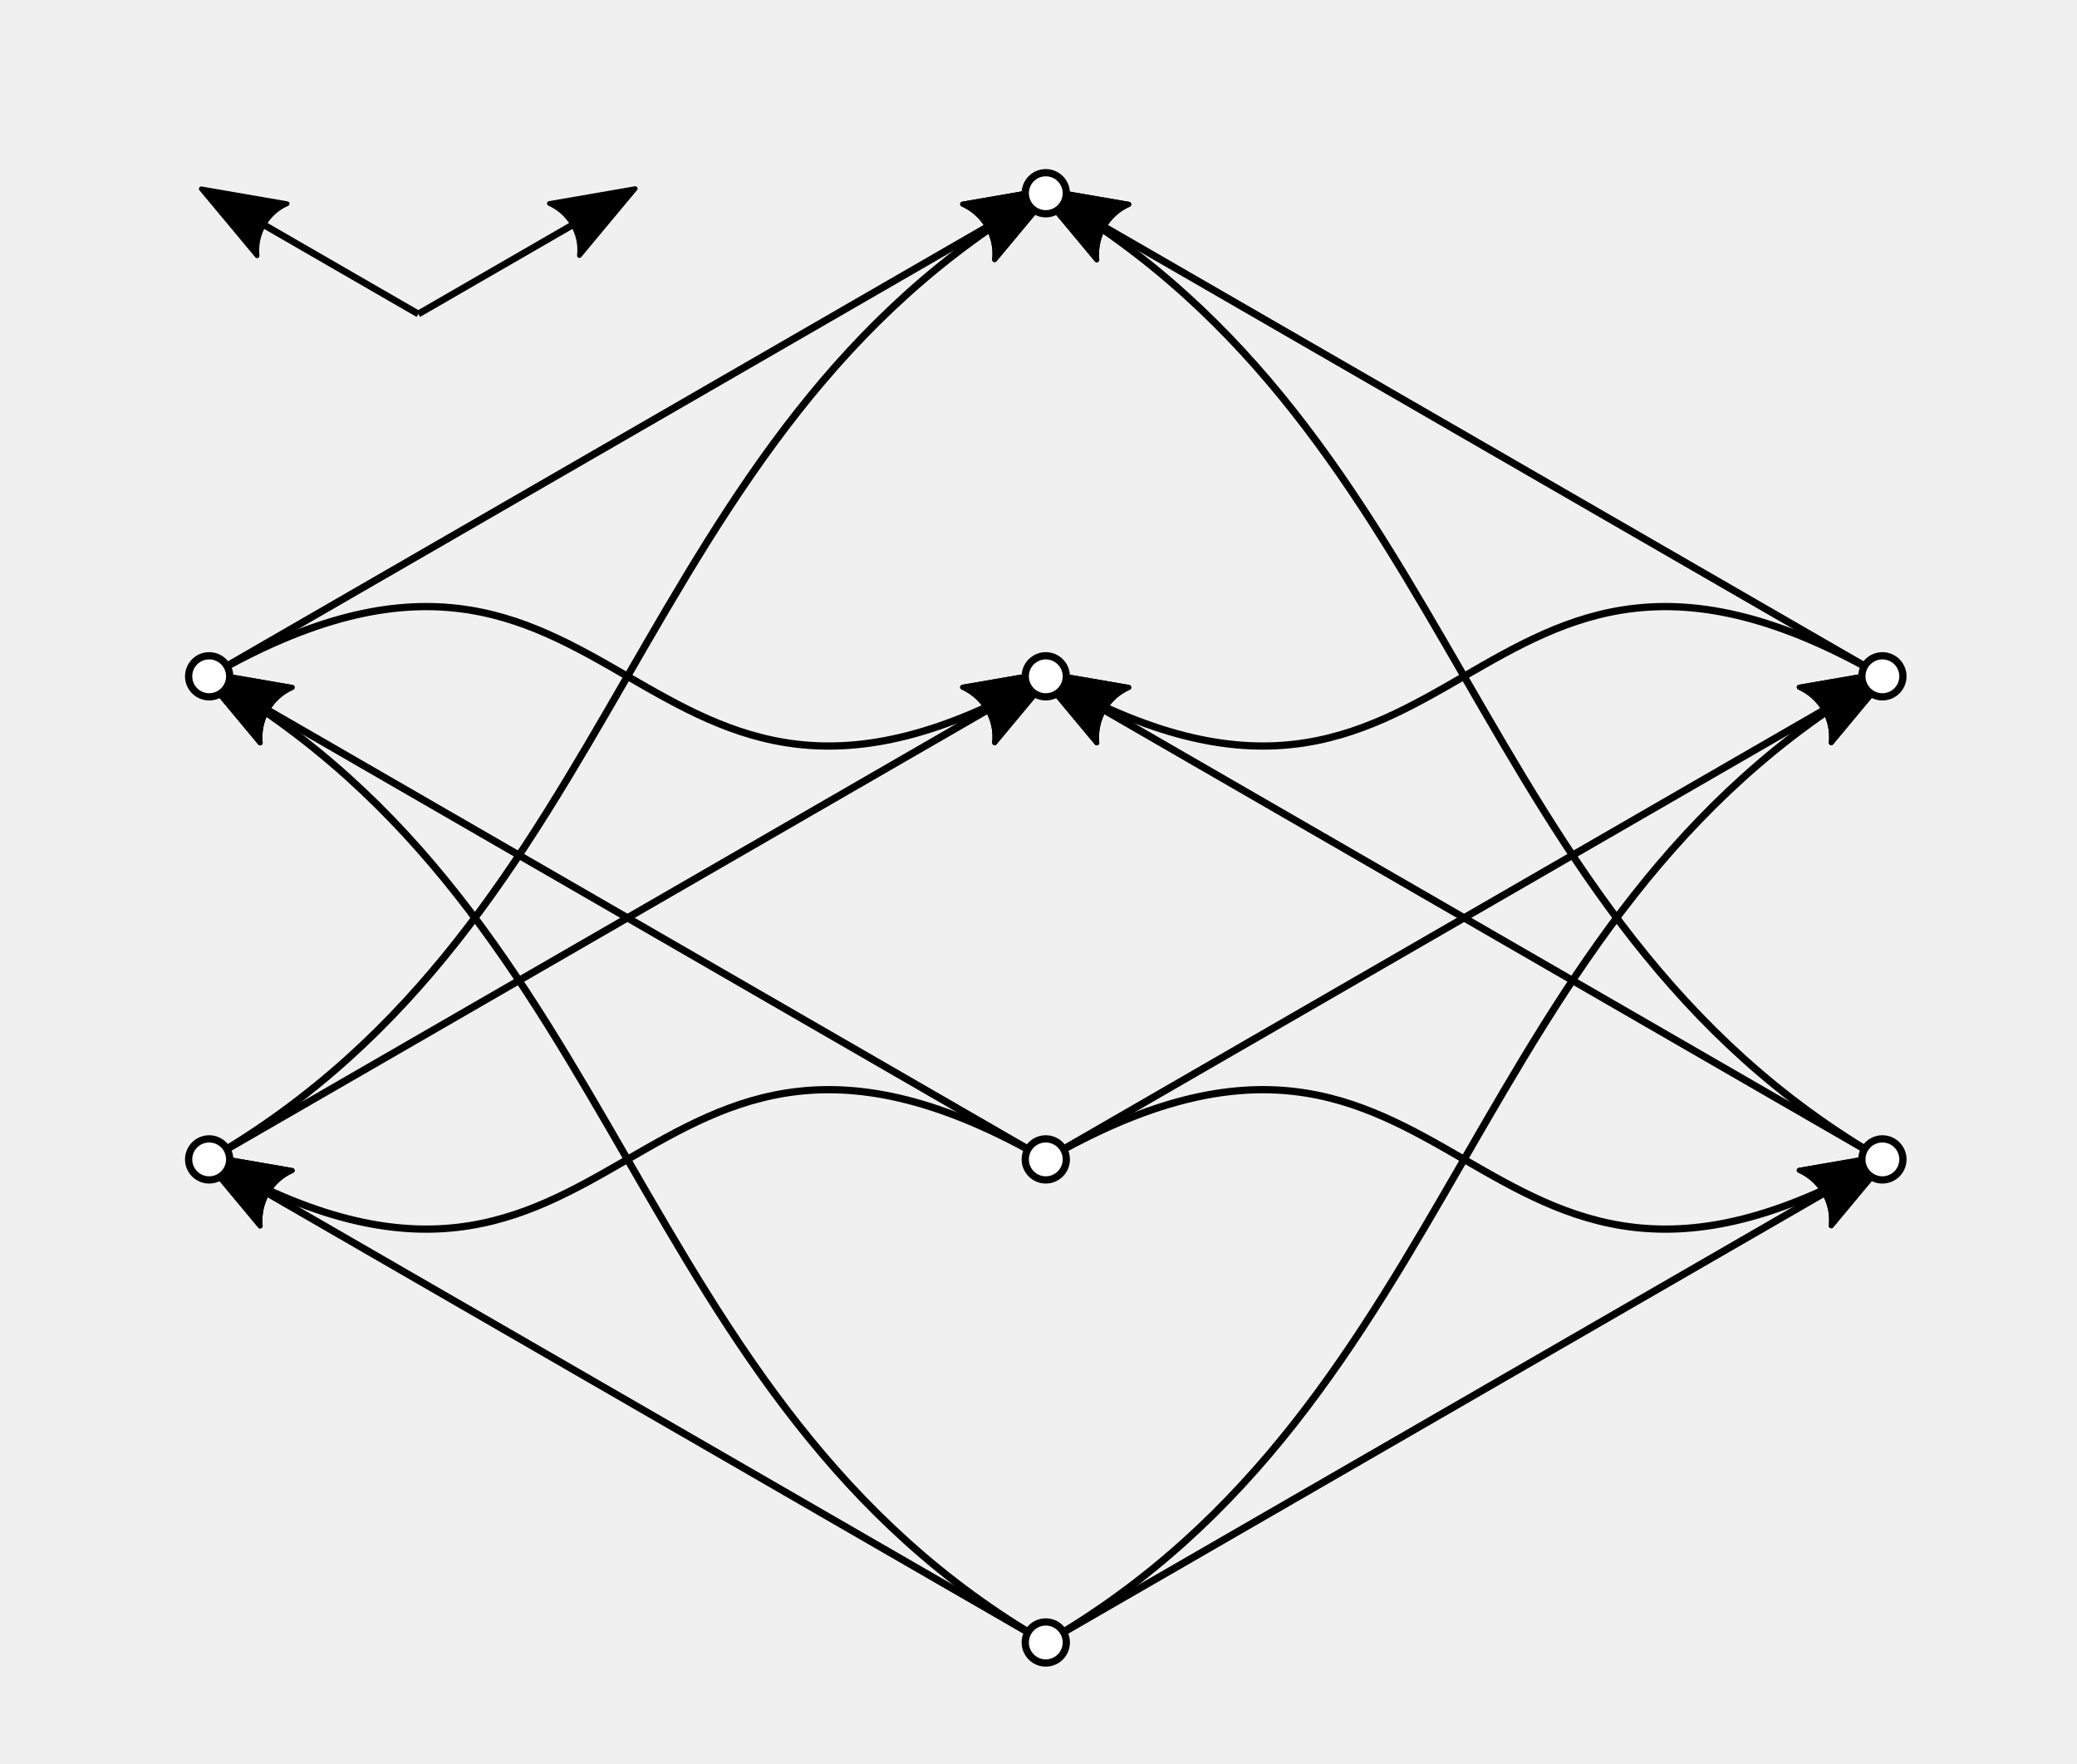
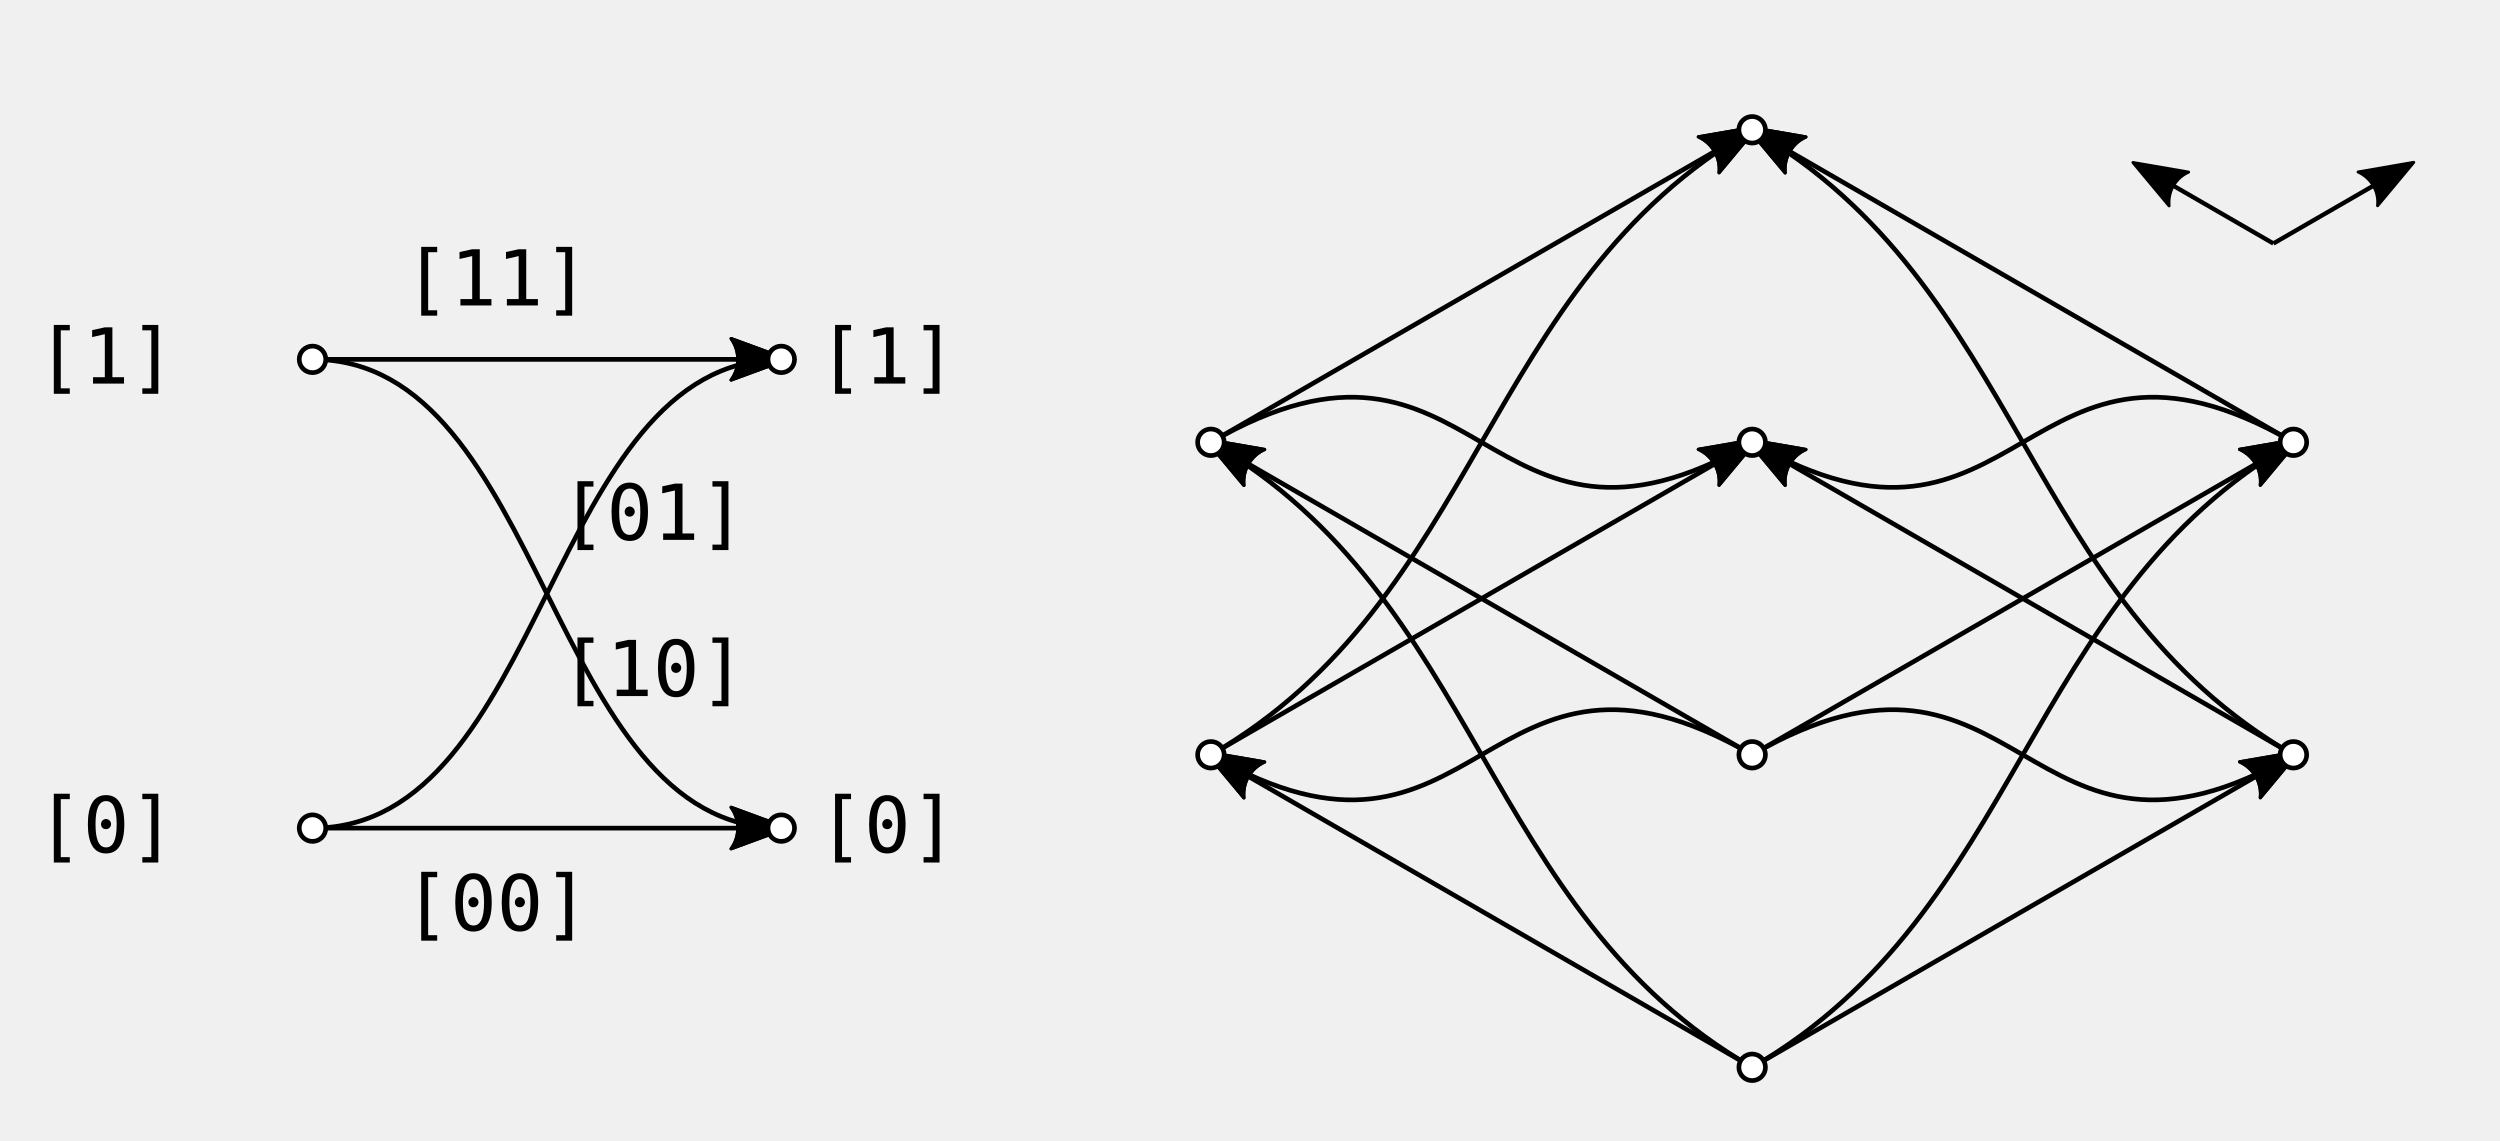
- <svg xmlns="http://www.w3.org/2000/svg" width="86mm" height="73mm" viewBox="0 0 304.724 258.661" id="svg4174" version="1.1">
+ <svg xmlns="http://www.w3.org/2000/svg" width="160mm" height="73mm" viewBox="0 0 566.929 258.661" id="svg4174" version="1.1">
  <defs id="defs4176">
    <marker style="overflow:visible" id="marker7883" refX="0" refY="0" orient="auto">
      <path transform="matrix(-1.1,0,0,-1.1,-1.1,0)" d="M 8.719,4.034 -2.207,0.016 8.719,-4.002 c -1.745,2.372 -1.735,5.617 -6e-7,8.035 z" style="fill:#000000;fill-opacity:1;fill-rule:evenodd;stroke:#000000;stroke-width:0.625;stroke-linejoin:round;stroke-opacity:1" id="path7885" />
    </marker>
    <marker style="overflow:visible" id="marker7693" refX="0" refY="0" orient="auto">
      <path transform="matrix(-1.1,0,0,-1.1,-1.1,0)" d="M 8.719,4.034 -2.207,0.016 8.719,-4.002 c -1.745,2.372 -1.735,5.617 -6e-7,8.035 z" style="fill:#000000;fill-opacity:1;fill-rule:evenodd;stroke:#000000;stroke-width:0.625;stroke-linejoin:round;stroke-opacity:1" id="path7695" />
    </marker>
    <marker style="overflow:visible" id="marker7509" refX="0" refY="0" orient="auto">
      <path transform="matrix(-1.1,0,0,-1.1,-1.1,0)" d="M 8.719,4.034 -2.207,0.016 8.719,-4.002 c -1.745,2.372 -1.735,5.617 -6e-7,8.035 z" style="fill:#000000;fill-opacity:1;fill-rule:evenodd;stroke:#000000;stroke-width:0.625;stroke-linejoin:round;stroke-opacity:1" id="path7511" />
    </marker>
    <marker style="overflow:visible" id="marker7331" refX="0" refY="0" orient="auto">
      <path transform="matrix(-1.1,0,0,-1.1,-1.1,0)" d="M 8.719,4.034 -2.207,0.016 8.719,-4.002 c -1.745,2.372 -1.735,5.617 -6e-7,8.035 z" style="fill:#000000;fill-opacity:1;fill-rule:evenodd;stroke:#000000;stroke-width:0.625;stroke-linejoin:round;stroke-opacity:1" id="path7333" />
    </marker>
    <marker style="overflow:visible" id="marker7159" refX="0" refY="0" orient="auto">
      <path transform="matrix(-1.1,0,0,-1.1,-1.1,0)" d="M 8.719,4.034 -2.207,0.016 8.719,-4.002 c -1.745,2.372 -1.735,5.617 -6e-7,8.035 z" style="fill:#000000;fill-opacity:1;fill-rule:evenodd;stroke:#000000;stroke-width:0.625;stroke-linejoin:round;stroke-opacity:1" id="path7161" />
    </marker>
    <marker style="overflow:visible" id="marker6993" refX="0" refY="0" orient="auto">
      <path transform="matrix(-1.1,0,0,-1.1,-1.1,0)" d="M 8.719,4.034 -2.207,0.016 8.719,-4.002 c -1.745,2.372 -1.735,5.617 -6e-7,8.035 z" style="fill:#000000;fill-opacity:1;fill-rule:evenodd;stroke:#000000;stroke-width:0.625;stroke-linejoin:round;stroke-opacity:1" id="path6995" />
    </marker>
    <marker style="overflow:visible" id="marker6833" refX="0" refY="0" orient="auto">
      <path transform="matrix(-1.1,0,0,-1.1,-1.1,0)" d="M 8.719,4.034 -2.207,0.016 8.719,-4.002 c -1.745,2.372 -1.735,5.617 -6e-7,8.035 z" style="fill:#000000;fill-opacity:1;fill-rule:evenodd;stroke:#000000;stroke-width:0.625;stroke-linejoin:round;stroke-opacity:1" id="path6835" />
    </marker>
    <marker style="overflow:visible" id="marker6679" refX="0" refY="0" orient="auto">
      <path transform="matrix(-1.1,0,0,-1.1,-1.1,0)" d="M 8.719,4.034 -2.207,0.016 8.719,-4.002 c -1.745,2.372 -1.735,5.617 -6e-7,8.035 z" style="fill:#000000;fill-opacity:1;fill-rule:evenodd;stroke:#000000;stroke-width:0.625;stroke-linejoin:round;stroke-opacity:1" id="path6681" />
    </marker>
    <marker style="overflow:visible" id="marker6531" refX="0" refY="0" orient="auto">
      <path transform="matrix(-1.1,0,0,-1.1,-1.1,0)" d="M 8.719,4.034 -2.207,0.016 8.719,-4.002 c -1.745,2.372 -1.735,5.617 -6e-7,8.035 z" style="fill:#000000;fill-opacity:1;fill-rule:evenodd;stroke:#000000;stroke-width:0.625;stroke-linejoin:round;stroke-opacity:1" id="path6533" />
    </marker>
    <marker style="overflow:visible" id="marker6389" refX="0" refY="0" orient="auto">
      <path transform="matrix(-1.1,0,0,-1.1,-1.1,0)" d="M 8.719,4.034 -2.207,0.016 8.719,-4.002 c -1.745,2.372 -1.735,5.617 -6e-7,8.035 z" style="fill:#000000;fill-opacity:1;fill-rule:evenodd;stroke:#000000;stroke-width:0.625;stroke-linejoin:round;stroke-opacity:1" id="path6391" />
    </marker>
    <marker orient="auto" refY="0" refX="0" id="marker6235" style="overflow:visible">
      <path id="path6237" style="fill:#000000;fill-opacity:1;fill-rule:evenodd;stroke:#000000;stroke-width:0.625;stroke-linejoin:round;stroke-opacity:1" d="M 8.719,4.034 -2.207,0.016 8.719,-4.002 c -1.745,2.372 -1.735,5.617 -6e-7,8.035 z" transform="matrix(-1.1,0,0,-1.1,-1.1,0)" />
    </marker>
    <marker orient="auto" refY="0" refX="0" id="marker6105" style="overflow:visible">
      <path id="path6107" style="fill:#000000;fill-opacity:1;fill-rule:evenodd;stroke:#000000;stroke-width:0.625;stroke-linejoin:round;stroke-opacity:1" d="M 8.719,4.034 -2.207,0.016 8.719,-4.002 c -1.745,2.372 -1.735,5.617 -6e-7,8.035 z" transform="matrix(-1.1,0,0,-1.1,-1.1,0)" />
    </marker>
    <marker orient="auto" refY="0" refX="0" id="marker5981" style="overflow:visible">
      <path id="path5983" style="fill:#000000;fill-opacity:1;fill-rule:evenodd;stroke:#000000;stroke-width:0.625;stroke-linejoin:round;stroke-opacity:1" d="M 8.719,4.034 -2.207,0.016 8.719,-4.002 c -1.745,2.372 -1.735,5.617 -6e-7,8.035 z" transform="matrix(-1.1,0,0,-1.1,-1.1,0)" />
    </marker>
    <marker orient="auto" refY="0" refX="0" id="marker5863" style="overflow:visible">
      <path id="path5865" style="fill:#000000;fill-opacity:1;fill-rule:evenodd;stroke:#000000;stroke-width:0.625;stroke-linejoin:round;stroke-opacity:1" d="M 8.719,4.034 -2.207,0.016 8.719,-4.002 c -1.745,2.372 -1.735,5.617 -6e-7,8.035 z" transform="matrix(-1.1,0,0,-1.1,-1.1,0)" />
    </marker>
    <marker orient="auto" refY="0" refX="0" id="marker5835" style="overflow:visible">
      <path id="path5837" style="fill:#000000;fill-opacity:1;fill-rule:evenodd;stroke:#000000;stroke-width:0.625;stroke-linejoin:round;stroke-opacity:1" d="M 8.719,4.034 -2.207,0.016 8.719,-4.002 c -1.745,2.372 -1.735,5.617 -6e-7,8.035 z" transform="matrix(-1.1,0,0,-1.1,-1.1,0)" />
    </marker>
    <marker style="overflow:visible" id="marker5717" refX="0" refY="0" orient="auto">
      <path transform="matrix(-1.1,0,0,-1.1,-1.1,0)" d="M 8.719,4.034 -2.207,0.016 8.719,-4.002 c -1.745,2.372 -1.735,5.617 -6e-7,8.035 z" style="fill:#000000;fill-opacity:1;fill-rule:evenodd;stroke:#000000;stroke-width:0.625;stroke-linejoin:round;stroke-opacity:1" id="path5719" />
    </marker>
    <marker orient="auto" refY="0" refX="0" id="marker5499" style="overflow:visible">
      <path id="path5501" style="fill:#000000;fill-opacity:1;fill-rule:evenodd;stroke:#000000;stroke-width:0.625;stroke-linejoin:round;stroke-opacity:1" d="M 8.719,4.034 -2.207,0.016 8.719,-4.002 c -1.745,2.372 -1.735,5.617 -6e-7,8.035 z" transform="matrix(-1.1,0,0,-1.1,-1.1,0)" />
    </marker>
    <marker orient="auto" refY="0" refX="0" id="marker5405" style="overflow:visible">
      <path id="path5407" style="fill:#000000;fill-opacity:1;fill-rule:evenodd;stroke:#000000;stroke-width:0.625;stroke-linejoin:round;stroke-opacity:1" d="M 8.719,4.034 -2.207,0.016 8.719,-4.002 c -1.745,2.372 -1.735,5.617 -6e-7,8.035 z" transform="matrix(-1.1,0,0,-1.1,-1.1,0)" />
    </marker>
    <marker style="overflow:visible" id="marker5305" refX="0" refY="0" orient="auto">
      <path transform="matrix(-1.1,0,0,-1.1,-1.1,0)" d="M 8.719,4.034 -2.207,0.016 8.719,-4.002 c -1.745,2.372 -1.735,5.617 -6e-7,8.035 z" style="fill:#000000;fill-opacity:1;fill-rule:evenodd;stroke:#000000;stroke-width:0.625;stroke-linejoin:round;stroke-opacity:1" id="path5307" />
    </marker>
    <marker orient="auto" refY="0" refX="0" id="Arrow2Mend" style="overflow:visible">
      <path id="path4655" style="fill:#000000;fill-opacity:1;fill-rule:evenodd;stroke:#000000;stroke-width:0.625;stroke-linejoin:round;stroke-opacity:1" d="M 8.719,4.034 -2.207,0.016 8.719,-4.002 c -1.745,2.372 -1.735,5.617 -6e-7,8.035 z" transform="scale(-0.6,-0.6)" />
    </marker>
    <marker orient="auto" refY="0" refX="0" id="marker5089" style="overflow:visible">
      <path id="path5091" style="fill:#000000;fill-opacity:1;fill-rule:evenodd;stroke:#000000;stroke-width:0.625;stroke-linejoin:round;stroke-opacity:1" d="M 8.719,4.034 -2.207,0.016 8.719,-4.002 c -1.745,2.372 -1.735,5.617 -6e-7,8.035 z" transform="matrix(-1.1,0,0,-1.1,-1.1,0)" />
    </marker>
    <marker orient="auto" refY="0" refX="0" id="Arrow1Lend" style="overflow:visible">
      <path id="path4631" d="M 0,0 5,-5 -12.5,0 5,5 0,0 Z" style="fill:#000000;fill-opacity:1;fill-rule:evenodd;stroke:#000000;stroke-width:1pt;stroke-opacity:1" transform="matrix(-0.8,0,0,-0.8,-10,0)" />
    </marker>
    <marker orient="auto" refY="0" refX="0" id="Arrow1Lstart" style="overflow:visible">
      <path id="path4628" d="M 0,0 5,-5 -12.5,0 5,5 0,0 Z" style="fill:#000000;fill-opacity:1;fill-rule:evenodd;stroke:#000000;stroke-width:1pt;stroke-opacity:1" transform="matrix(0.8,0,0,0.8,10,0)" />
    </marker>
    <marker orient="auto" refY="0" refX="0" id="marker4884" style="overflow:visible">
      <path id="path4649" style="fill:#000000;fill-opacity:1;fill-rule:evenodd;stroke:#000000;stroke-width:0.625;stroke-linejoin:round;stroke-opacity:1" d="M 8.719,4.034 -2.207,0.016 8.719,-4.002 c -1.745,2.372 -1.735,5.617 -6e-7,8.035 z" transform="matrix(-1.1,0,0,-1.1,-1.1,0)" />
    </marker>
    <marker orient="auto" refY="0" refX="0" id="Arrow2Lend" style="overflow:visible">
      <path id="path4451" style="fill:#000000;fill-opacity:1;fill-rule:evenodd;stroke:#000000;stroke-width:0.625;stroke-linejoin:round;stroke-opacity:1" d="M 8.719,4.034 -2.207,0.016 8.719,-4.002 c -1.745,2.372 -1.735,5.617 -6e-7,8.035 z" transform="matrix(-1.1,0,0,-1.1,-1.1,0)" />
    </marker>
    <marker orient="auto" refY="0" refX="0" id="Arrow2Lstart" style="overflow:visible">
      <path id="path4448" style="fill:#000000;fill-opacity:1;fill-rule:evenodd;stroke:#000000;stroke-width:0.625;stroke-linejoin:round;stroke-opacity:1" d="M 8.719,4.034 -2.207,0.016 8.719,-4.002 c -1.745,2.372 -1.735,5.617 -6e-7,8.035 z" transform="matrix(1.1,0,0,1.1,1.1,0)" />
    </marker>
    <marker orient="auto" refY="0" refX="0" id="Arrow2Lend-0" style="overflow:visible">
      <path id="path4451-8" style="fill:#000000;fill-opacity:1;fill-rule:evenodd;stroke:#000000;stroke-width:0.625;stroke-linejoin:round;stroke-opacity:1" d="M 8.719,4.034 -2.207,0.016 8.719,-4.002 c -1.745,2.372 -1.735,5.617 -6e-7,8.035 z" transform="matrix(-1.1,0,0,-1.1,-1.1,0)" />
    </marker>
    <marker orient="auto" refY="0" refX="0" id="Arrow2Lend-0-9" style="overflow:visible">
      <path id="path4451-8-3" style="fill:#000000;fill-opacity:1;fill-rule:evenodd;stroke:#000000;stroke-width:0.625;stroke-linejoin:round;stroke-opacity:1" d="M 8.719,4.034 -2.207,0.016 8.719,-4.002 c -1.745,2.372 -1.735,5.617 -6e-7,8.035 z" transform="matrix(-1.1,0,0,-1.1,-1.1,0)" />
    </marker>
    <marker orient="auto" refY="0" refX="0" id="Arrow2Lend-9" style="overflow:visible">
      <path id="path4451-0" style="fill:#000000;fill-opacity:1;fill-rule:evenodd;stroke:#000000;stroke-width:0.625;stroke-linejoin:round;stroke-opacity:1" d="M 8.719,4.034 -2.207,0.016 8.719,-4.002 c -1.745,2.372 -1.735,5.617 -6e-7,8.035 z" transform="matrix(-1.1,0,0,-1.1,-1.1,0)" />
    </marker>
    <marker orient="auto" refY="0" refX="0" id="Arrow2Lend-9-9" style="overflow:visible">
      <path id="path4451-0-0" style="fill:#000000;fill-opacity:1;fill-rule:evenodd;stroke:#000000;stroke-width:0.625;stroke-linejoin:round;stroke-opacity:1" d="M 8.719,4.034 -2.207,0.016 8.719,-4.002 c -1.745,2.372 -1.735,5.617 -6e-7,8.035 z" transform="matrix(-1.1,0,0,-1.1,-1.1,0)" />
    </marker>
    <marker orient="auto" refY="0" refX="0" id="Arrow2Lend-0-9-8" style="overflow:visible">
      <path id="path4451-8-3-8" style="fill:#000000;fill-opacity:1;fill-rule:evenodd;stroke:#000000;stroke-width:0.625;stroke-linejoin:round;stroke-opacity:1" d="M 8.719,4.034 -2.207,0.016 8.719,-4.002 c -1.745,2.372 -1.735,5.617 -6e-7,8.035 z" transform="matrix(-1.1,0,0,-1.1,-1.1,0)" />
    </marker>
+     <marker style="overflow:visible" id="marker6833-8" refX="0" refY="0" orient="auto">
+       <path transform="matrix(-1.1,0,0,-1.1,-1.1,0)" d="M 8.719,4.034 -2.207,0.016 8.719,-4.002 c -1.745,2.372 -1.735,5.617 -6e-7,8.035 z" style="fill:#000000;fill-opacity:1;fill-rule:evenodd;stroke:#000000;stroke-width:0.625;stroke-linejoin:round;stroke-opacity:1" id="path6835-3" />
+     </marker>
+     <marker style="overflow:visible" id="marker6833-8-0" refX="0" refY="0" orient="auto">
+       <path transform="matrix(-1.1,0,0,-1.1,-1.1,0)" d="M 8.719,4.034 -2.207,0.016 8.719,-4.002 c -1.745,2.372 -1.735,5.617 -6e-7,8.035 z" style="fill:#000000;fill-opacity:1;fill-rule:evenodd;stroke:#000000;stroke-width:0.625;stroke-linejoin:round;stroke-opacity:1" id="path6835-3-5" />
+     </marker>
+     <marker style="overflow:visible" id="marker6531-1" refX="0" refY="0" orient="auto">
+       <path transform="matrix(-1.1,0,0,-1.1,-1.1,0)" d="M 8.719,4.034 -2.207,0.016 8.719,-4.002 c -1.745,2.372 -1.735,5.617 -6e-7,8.035 z" style="fill:#000000;fill-opacity:1;fill-rule:evenodd;stroke:#000000;stroke-width:0.625;stroke-linejoin:round;stroke-opacity:1" id="path6533-7" />
+     </marker>
+     <marker style="overflow:visible" id="marker6531-1-7" refX="0" refY="0" orient="auto">
+       <path transform="matrix(-1.1,0,0,-1.1,-1.1,0)" d="M 8.719,4.034 -2.207,0.016 8.719,-4.002 c -1.745,2.372 -1.735,5.617 -6e-7,8.035 z" style="fill:#000000;fill-opacity:1;fill-rule:evenodd;stroke:#000000;stroke-width:0.625;stroke-linejoin:round;stroke-opacity:1" id="path6533-7-4" />
+     </marker>
  </defs>
  <g id="layer1" transform="translate(0,-793.7009)">
-     <flowRoot xml:space="preserve" id="flowRoot4207" style="font-style:normal;font-weight:normal;font-size:40px;line-height:125%;font-family:sans-serif;text-align:center;letter-spacing:0px;word-spacing:0px;writing-mode:lr-tb;text-anchor:middle;fill:#000000;fill-opacity:1;stroke:none;stroke-width:1px;stroke-linecap:butt;stroke-linejoin:miter;stroke-opacity:1" transform="translate(61.37188,70.86613)">
+     <flowRoot xml:space="preserve" id="flowRoot4207" style="font-style:normal;font-weight:normal;font-size:17.5px;line-height:125%;font-family:'DejaVu Sans Mono';text-align:center;letter-spacing:0px;word-spacing:0px;writing-mode:lr-tb;text-anchor:middle;fill:#000000;fill-opacity:1;stroke:none;stroke-width:1px;stroke-linecap:butt;stroke-linejoin:miter;stroke-opacity:1;-inkscape-font-specification:'DejaVu Sans Mono';font-stretch:normal;font-variant:normal;" transform="translate(61.37188,70.86613)">
      <flowRegion id="flowRegion4209">
-         <rect id="rect4211" width="70.866" height="70.866" x="212.598" y="910.63" />
+         <rect id="rect4211" width="70.866" height="70.866" x="212.598" y="910.63" style="-inkscape-font-specification:'DejaVu Sans Mono';font-family:'DejaVu Sans Mono';font-weight:normal;font-style:normal;font-stretch:normal;font-variant:normal;font-size:17.5px;" />
      </flowRegion>
      <flowPara id="flowPara4213" />
    </flowRoot>
-     <flowRoot xml:space="preserve" id="flowRoot4233" style="font-style:normal;font-weight:normal;font-size:15px;line-height:125%;font-family:sans-serif;text-align:center;letter-spacing:0px;word-spacing:0px;writing-mode:lr-tb;text-anchor:middle;fill:#000000;fill-opacity:1;stroke:none;stroke-width:1px;stroke-linecap:butt;stroke-linejoin:miter;stroke-opacity:1" transform="translate(61.37188,70.86613)">
+     <flowRoot xml:space="preserve" id="flowRoot4233" style="font-style:normal;font-weight:normal;font-size:17.5px;line-height:125%;font-family:'DejaVu Sans Mono';text-align:center;letter-spacing:0px;word-spacing:0px;writing-mode:lr-tb;text-anchor:middle;fill:#000000;fill-opacity:1;stroke:none;stroke-width:1px;stroke-linecap:butt;stroke-linejoin:miter;stroke-opacity:1;-inkscape-font-specification:'DejaVu Sans Mono';font-stretch:normal;font-variant:normal;" transform="translate(61.37188,70.86613)">
      <flowRegion id="flowRegion4235">
-         <rect id="rect4237" width="106.299" height="70.866" x="212.598" y="839.764" style="font-size:15px" />
+         <rect id="rect4237" width="106.299" height="70.866" x="212.598" y="839.764" style="font-size:17.5px;-inkscape-font-specification:'DejaVu Sans Mono';font-family:'DejaVu Sans Mono';font-weight:normal;font-style:normal;font-stretch:normal;font-variant:normal;" />
      </flowRegion>
      <flowPara id="flowPara4239" />
    </flowRoot>
-     <flowRoot xml:space="preserve" id="flowRoot4245" style="font-style:normal;font-weight:normal;font-size:15px;line-height:125%;font-family:sans-serif;text-align:center;letter-spacing:0px;word-spacing:0px;writing-mode:lr-tb;text-anchor:middle;fill:#000000;fill-opacity:1;stroke:none;stroke-width:1px;stroke-linecap:butt;stroke-linejoin:miter;stroke-opacity:1" transform="translate(61.37188,70.86613)">
+     <flowRoot xml:space="preserve" id="flowRoot4245" style="font-style:normal;font-weight:normal;font-size:17.5px;line-height:125%;font-family:'DejaVu Sans Mono';text-align:center;letter-spacing:0px;word-spacing:0px;writing-mode:lr-tb;text-anchor:middle;fill:#000000;fill-opacity:1;stroke:none;stroke-width:1px;stroke-linecap:butt;stroke-linejoin:miter;stroke-opacity:1;-inkscape-font-specification:'DejaVu Sans Mono';font-stretch:normal;font-variant:normal;" transform="translate(61.37188,70.86613)">
      <flowRegion id="flowRegion4247">
-         <rect id="rect4249" width="92.058" height="88.583" x="245.488" y="839.764" style="font-size:15px" />
+         <rect id="rect4249" width="92.058" height="88.583" x="245.488" y="839.764" style="font-size:17.5px;-inkscape-font-specification:'DejaVu Sans Mono';font-family:'DejaVu Sans Mono';font-weight:normal;font-style:normal;font-stretch:normal;font-variant:normal;" />
      </flowRegion>
      <flowPara id="flowPara4251" />
    </flowRoot>
-     <path style="fill:none;fill-rule:evenodd;stroke:#000000;stroke-width:1.063;stroke-linecap:round;stroke-linejoin:miter;stroke-miterlimit:4;stroke-dasharray:none;stroke-opacity:1;marker-end:url(#marker7693)" d="M 153.43,1034.646 30.686,963.78" id="path4283" />
-     <path style="fill:none;fill-rule:evenodd;stroke:#000000;stroke-width:1.063;stroke-linecap:round;stroke-linejoin:miter;stroke-miterlimit:4;stroke-dasharray:none;stroke-opacity:1;marker-end:url(#marker7509)" d="M 153.43,1034.646 C 92.058,999.213 92.058,928.346 30.686,892.913" id="path4285" />
-     <path style="fill:none;fill-rule:evenodd;stroke:#000000;stroke-width:1.063;stroke-linecap:round;stroke-linejoin:miter;stroke-miterlimit:4;stroke-dasharray:none;stroke-opacity:1;marker-end:url(#marker7331)" d="m 153.43,963.78 c -61.372,-35.433 -61.372,35.433 -122.744,0" id="path4287" />
-     <path style="fill:none;fill-rule:evenodd;stroke:#000000;stroke-width:1.063;stroke-linecap:round;stroke-linejoin:miter;stroke-miterlimit:4;stroke-dasharray:none;stroke-opacity:1;marker-end:url(#marker7159)" d="M 153.43,963.78 30.686,892.913" id="path4289" />
-     <path style="fill:none;fill-rule:evenodd;stroke:#000000;stroke-width:1.063;stroke-linecap:round;stroke-linejoin:miter;stroke-miterlimit:4;stroke-dasharray:none;stroke-opacity:1;marker-end:url(#marker6993)" d="M 276.173,963.78 153.43,892.913" id="path4283-9" />
-     <path style="fill:none;fill-rule:evenodd;stroke:#000000;stroke-width:1.063;stroke-linecap:round;stroke-linejoin:miter;stroke-miterlimit:4;stroke-dasharray:none;stroke-opacity:1;marker-end:url(#marker5499)" d="M 276.173,963.78 C 214.802,928.346 214.802,857.48 153.43,822.047" id="path4285-0" />
-     <path style="fill:none;fill-rule:evenodd;stroke:#000000;stroke-width:1.063;stroke-linecap:round;stroke-linejoin:miter;stroke-miterlimit:4;stroke-dasharray:none;stroke-opacity:1;marker-end:url(#marker5717)" d="m 276.173,892.913 c -61.372,-35.433 -61.372,35.433 -122.744,0" id="path4287-8" />
-     <path style="fill:none;fill-rule:evenodd;stroke:#000000;stroke-width:1.063;stroke-linecap:butt;stroke-linejoin:miter;stroke-miterlimit:4;stroke-dasharray:none;stroke-opacity:1;marker-end:url(#marker5305)" d="M 276.173,892.913 153.43,822.047" id="path4289-8" />
-     <path style="fill:none;fill-rule:evenodd;stroke:#000000;stroke-width:1.063;stroke-linecap:round;stroke-linejoin:miter;stroke-miterlimit:4;stroke-dasharray:none;stroke-opacity:1;marker-end:url(#marker6833)" d="M 153.43,1034.646 276.173,963.78" id="path4283-0" />
-     <path style="fill:none;fill-rule:evenodd;stroke:#000000;stroke-width:1.063;stroke-linecap:round;stroke-linejoin:miter;stroke-miterlimit:4;stroke-dasharray:none;stroke-opacity:1;marker-end:url(#marker6679)" d="M 153.43,1034.646 C 214.802,999.213 214.802,928.346 276.173,892.913" id="path4285-9" />
-     <path style="fill:none;fill-rule:evenodd;stroke:#000000;stroke-width:1.063;stroke-linecap:round;stroke-linejoin:miter;stroke-miterlimit:4;stroke-dasharray:none;stroke-opacity:1;marker-end:url(#marker6531)" d="m 153.43,963.78 c 61.372,-35.433 61.372,35.433 122.744,0" id="path4287-6" />
-     <path style="fill:none;fill-rule:evenodd;stroke:#000000;stroke-width:1.063;stroke-linecap:round;stroke-linejoin:miter;stroke-miterlimit:4;stroke-dasharray:none;stroke-opacity:1;marker-end:url(#marker6389)" d="M 153.43,963.78 276.173,892.913" id="path4289-3" />
-     <path style="fill:none;fill-rule:evenodd;stroke:#000000;stroke-width:1.063;stroke-linecap:round;stroke-linejoin:miter;stroke-miterlimit:4;stroke-dasharray:none;stroke-opacity:1;marker-end:url(#marker7883)" d="M 30.686,963.78 153.43,892.913" id="path4283-0-9" />
-     <path style="fill:none;fill-rule:evenodd;stroke:#000000;stroke-width:1.063;stroke-linecap:round;stroke-linejoin:miter;stroke-miterlimit:4;stroke-dasharray:none;stroke-opacity:1;marker-end:url(#marker5981)" d="M 30.686,963.78 C 92.058,928.346 92.058,857.48 153.43,822.047" id="path4285-9-8" />
-     <path style="fill:none;fill-rule:evenodd;stroke:#000000;stroke-width:1.063;stroke-linecap:round;stroke-linejoin:miter;stroke-miterlimit:4;stroke-dasharray:none;stroke-opacity:1;marker-end:url(#marker5863)" d="m 30.686,892.913 c 61.372,-35.433 61.372,35.433 122.744,0" id="path4287-6-4" />
-     <path style="fill:none;fill-rule:evenodd;stroke:#000000;stroke-width:1.063;stroke-linecap:round;stroke-linejoin:miter;stroke-miterlimit:4;stroke-dasharray:none;stroke-opacity:1;marker-end:url(#marker6235)" d="M 30.686,892.913 153.43,822.047" id="path4289-3-8" />
-     <g id="g4479" transform="translate(-92.05782,-17.71653)">
+     <path style="fill:none;fill-rule:evenodd;stroke:#000000;stroke-width:1.063;stroke-linecap:round;stroke-linejoin:miter;stroke-miterlimit:4;stroke-dasharray:none;stroke-opacity:1;marker-end:url(#marker7693)" d="M 397.339,1035.733 274.595,964.867" id="path4283" />
+     <path style="fill:none;fill-rule:evenodd;stroke:#000000;stroke-width:1.063;stroke-linecap:round;stroke-linejoin:miter;stroke-miterlimit:4;stroke-dasharray:none;stroke-opacity:1;marker-end:url(#marker7509)" d="M 397.339,1035.733 C 335.967,1000.3 335.967,929.434 274.595,894.001" id="path4285" />
+     <path style="fill:none;fill-rule:evenodd;stroke:#000000;stroke-width:1.063;stroke-linecap:round;stroke-linejoin:miter;stroke-miterlimit:4;stroke-dasharray:none;stroke-opacity:1;marker-end:url(#marker7331)" d="m 397.339,964.867 c -61.372,-35.433 -61.372,35.433 -122.744,0" id="path4287" />
+     <path style="fill:none;fill-rule:evenodd;stroke:#000000;stroke-width:1.063;stroke-linecap:round;stroke-linejoin:miter;stroke-miterlimit:4;stroke-dasharray:none;stroke-opacity:1;marker-end:url(#marker7159)" d="M 397.339,964.867 274.595,894.001" id="path4289" />
+     <path style="fill:none;fill-rule:evenodd;stroke:#000000;stroke-width:1.063;stroke-linecap:round;stroke-linejoin:miter;stroke-miterlimit:4;stroke-dasharray:none;stroke-opacity:1;marker-end:url(#marker6993)" d="M 520.082,964.867 397.339,894.001" id="path4283-9" />
+     <path style="fill:none;fill-rule:evenodd;stroke:#000000;stroke-width:1.063;stroke-linecap:round;stroke-linejoin:miter;stroke-miterlimit:4;stroke-dasharray:none;stroke-opacity:1;marker-end:url(#marker5499)" d="M 520.082,964.867 C 458.711,929.434 458.711,858.568 397.339,823.135" id="path4285-0" />
+     <path style="fill:none;fill-rule:evenodd;stroke:#000000;stroke-width:1.063;stroke-linecap:round;stroke-linejoin:miter;stroke-miterlimit:4;stroke-dasharray:none;stroke-opacity:1;marker-end:url(#marker5717)" d="m 520.082,894.001 c -61.372,-35.433 -61.372,35.433 -122.744,0" id="path4287-8" />
+     <path style="fill:none;fill-rule:evenodd;stroke:#000000;stroke-width:1.063;stroke-linecap:butt;stroke-linejoin:miter;stroke-miterlimit:4;stroke-dasharray:none;stroke-opacity:1;marker-end:url(#marker5305)" d="M 520.082,894.001 397.339,823.135" id="path4289-8" />
+     <path style="fill:none;fill-rule:evenodd;stroke:#000000;stroke-width:1.063;stroke-linecap:round;stroke-linejoin:miter;stroke-miterlimit:4;stroke-dasharray:none;stroke-opacity:1;marker-end:url(#marker6833)" d="M 397.339,1035.733 520.082,964.867" id="path4283-0" />
+     <path style="fill:none;fill-rule:evenodd;stroke:#000000;stroke-width:1.063;stroke-linecap:round;stroke-linejoin:miter;stroke-miterlimit:4;stroke-dasharray:none;stroke-opacity:1;marker-end:url(#marker6679)" d="m 397.339,1035.733 c 61.372,-35.433 61.372,-106.299 122.744,-141.732" id="path4285-9" />
+     <path style="fill:none;fill-rule:evenodd;stroke:#000000;stroke-width:1.063;stroke-linecap:round;stroke-linejoin:miter;stroke-miterlimit:4;stroke-dasharray:none;stroke-opacity:1;marker-end:url(#marker6531)" d="m 397.339,964.867 c 61.372,-35.433 61.372,35.433 122.744,0" id="path4287-6" />
+     <path style="fill:none;fill-rule:evenodd;stroke:#000000;stroke-width:1.063;stroke-linecap:round;stroke-linejoin:miter;stroke-miterlimit:4;stroke-dasharray:none;stroke-opacity:1;marker-end:url(#marker6389)" d="M 397.339,964.867 520.082,894.001" id="path4289-3" />
+     <path style="fill:none;fill-rule:evenodd;stroke:#000000;stroke-width:1.063;stroke-linecap:round;stroke-linejoin:miter;stroke-miterlimit:4;stroke-dasharray:none;stroke-opacity:1;marker-end:url(#marker7883)" d="M 274.595,964.867 397.339,894.001" id="path4283-0-9" />
+     <path style="fill:none;fill-rule:evenodd;stroke:#000000;stroke-width:1.063;stroke-linecap:round;stroke-linejoin:miter;stroke-miterlimit:4;stroke-dasharray:none;stroke-opacity:1;marker-end:url(#marker5981)" d="m 274.595,964.867 c 61.372,-35.433 61.372,-106.299 122.744,-141.732" id="path4285-9-8" />
+     <path style="fill:none;fill-rule:evenodd;stroke:#000000;stroke-width:1.063;stroke-linecap:round;stroke-linejoin:miter;stroke-miterlimit:4;stroke-dasharray:none;stroke-opacity:1;marker-end:url(#marker5863)" d="m 274.595,894.001 c 61.372,-35.433 61.372,35.433 122.744,0" id="path4287-6-4" />
+     <path style="fill:none;fill-rule:evenodd;stroke:#000000;stroke-width:1.063;stroke-linecap:round;stroke-linejoin:miter;stroke-miterlimit:4;stroke-dasharray:none;stroke-opacity:1;marker-end:url(#marker6235)" d="M 274.595,894.001 397.339,823.135" id="path4289-3-8" />
+     <g id="g4479" transform="translate(362.1064,-8.563411)">
      <path id="path4424-88" d="m 153.43,857.48 c 30.686,-17.717 30.686,-17.717 30.686,-17.717" style="fill:none;fill-rule:evenodd;stroke:#000000;stroke-width:0.999;stroke-linecap:butt;stroke-linejoin:miter;stroke-miterlimit:4;stroke-dasharray:none;stroke-opacity:1;marker-end:url(#Arrow2Lend-9-9)" />
      <path id="path4424-8-5" d="M 153.43,857.48 122.744,839.764" style="fill:none;fill-rule:evenodd;stroke:#000000;stroke-width:0.999;stroke-linecap:butt;stroke-linejoin:miter;stroke-miterlimit:4;stroke-dasharray:none;stroke-opacity:1;marker-end:url(#Arrow2Lend-0-9-8)" />
-       <flowRoot transform="matrix(0.8660254,-0.5,1,0.5773503,-850.4798,487.9125)" style="font-style:normal;font-weight:normal;font-size:40px;line-height:125%;font-family:sans-serif;text-align:center;letter-spacing:0px;word-spacing:0px;writing-mode:lr-tb;text-anchor:middle;fill:#000000;fill-opacity:1;stroke:none;stroke-width:1px;stroke-linecap:butt;stroke-linejoin:miter;stroke-opacity:1" id="flowRoot4253-18-58-07-8-9-5" xml:space="preserve">
+       <flowRoot transform="matrix(0.8660254,-0.5,1,0.5773503,-850.4798,487.9125)" style="font-style:normal;font-weight:normal;font-size:17.5px;line-height:125%;font-family:'DejaVu Sans Mono';text-align:center;letter-spacing:0px;word-spacing:0px;writing-mode:lr-tb;text-anchor:middle;fill:#000000;fill-opacity:1;stroke:none;stroke-width:1px;stroke-linecap:butt;stroke-linejoin:miter;stroke-opacity:1;-inkscape-font-specification:'DejaVu Sans Mono';font-stretch:normal;font-variant:normal;" id="flowRoot4253-18-58-07-8-9-5" xml:space="preserve">
        <flowRegion id="flowRegion4255-964-6-5-6-35-7">
-           <rect y="822.047" x="214.802" height="35.433" width="61.372" id="rect4257-33-2-870-8-70-4" />
+           <rect y="822.047" x="214.802" height="35.433" width="61.372" id="rect4257-33-2-870-8-70-4" style="-inkscape-font-specification:'DejaVu Sans Mono';font-family:'DejaVu Sans Mono';font-weight:normal;font-style:normal;font-stretch:normal;font-variant:normal;font-size:17.5px;" />
        </flowRegion>
-         <flowPara style="font-size:15px" id="flowPara4259-38-84-4-38-81-1">X<flowSpan id="flowSpan4471-85" style="font-size:65%;baseline-shift:sub" />
+         <flowPara style="font-size:17.5px;-inkscape-font-specification:'DejaVu Sans Mono';font-family:'DejaVu Sans Mono';font-weight:normal;font-style:normal;font-stretch:normal;font-variant:normal;" id="flowPara4259-38-84-4-38-81-1">X<flowSpan id="flowSpan4471-85" style="font-size:17.5px;baseline-shift:sub;-inkscape-font-specification:'DejaVu Sans Mono';font-family:'DejaVu Sans Mono';font-weight:normal;font-style:normal;font-stretch:normal;font-variant:normal;" />
        </flowPara>
      </flowRoot>
-       <flowRoot transform="matrix(0.8660254,-0.5,1,0.5773503,-930.893,487.9125)" style="font-style:normal;font-weight:normal;font-size:40px;line-height:125%;font-family:sans-serif;text-align:center;letter-spacing:0px;word-spacing:0px;writing-mode:lr-tb;text-anchor:middle;fill:#000000;fill-opacity:1;stroke:none;stroke-width:1px;stroke-linecap:butt;stroke-linejoin:miter;stroke-opacity:1" id="flowRoot4253-18-58-07-8-9-5-9" xml:space="preserve">
+       <flowRoot transform="matrix(0.8660254,-0.5,1,0.5773503,-930.893,487.9125)" style="font-style:normal;font-weight:normal;font-size:17.5px;line-height:125%;font-family:'DejaVu Sans Mono';text-align:center;letter-spacing:0px;word-spacing:0px;writing-mode:lr-tb;text-anchor:middle;fill:#000000;fill-opacity:1;stroke:none;stroke-width:1px;stroke-linecap:butt;stroke-linejoin:miter;stroke-opacity:1;-inkscape-font-specification:'DejaVu Sans Mono';font-stretch:normal;font-variant:normal;" id="flowRoot4253-18-58-07-8-9-5-9" xml:space="preserve">
        <flowRegion id="flowRegion4255-964-6-5-6-35-7-7">
-           <rect y="822.047" x="214.802" height="35.433" width="61.372" id="rect4257-33-2-870-8-70-4-5" />
+           <rect y="822.047" x="214.802" height="35.433" width="61.372" id="rect4257-33-2-870-8-70-4-5" style="-inkscape-font-specification:'DejaVu Sans Mono';font-family:'DejaVu Sans Mono';font-weight:normal;font-style:normal;font-stretch:normal;font-variant:normal;font-size:17.5px;" />
        </flowRegion>
-         <flowPara style="font-size:15px" id="flowPara4259-38-84-4-38-81-1-3">Y</flowPara>
+         <flowPara style="font-size:17.5px;-inkscape-font-specification:'DejaVu Sans Mono';font-family:'DejaVu Sans Mono';font-weight:normal;font-style:normal;font-stretch:normal;font-variant:normal;" id="flowPara4259-38-84-4-38-81-1-3">Y</flowPara>
      </flowRoot>
    </g>
-     <circle style="fill:#ffffff;fill-opacity:1;fill-rule:nonzero;stroke:#000000;stroke-width:1.063;stroke-linecap:butt;stroke-linejoin:miter;stroke-miterlimit:4;stroke-dasharray:none;stroke-dashoffset:0;stroke-opacity:1" id="path8087" cx="153.43" cy="963.78" r="3.012" />
-     <circle style="fill:#ffffff;fill-opacity:1;fill-rule:nonzero;stroke:#000000;stroke-width:1.063;stroke-linecap:butt;stroke-linejoin:miter;stroke-miterlimit:4;stroke-dasharray:none;stroke-dashoffset:0;stroke-opacity:1" id="path8087-1" cx="153.43" cy="1034.646" r="3.012" />
-     <circle style="fill:#ffffff;fill-opacity:1;fill-rule:nonzero;stroke:#000000;stroke-width:1.063;stroke-linecap:butt;stroke-linejoin:miter;stroke-miterlimit:4;stroke-dasharray:none;stroke-dashoffset:0;stroke-opacity:1" id="path8087-15" cx="276.173" cy="963.78" r="3.012" />
-     <circle style="fill:#ffffff;fill-opacity:1;fill-rule:nonzero;stroke:#000000;stroke-width:1.063;stroke-linecap:butt;stroke-linejoin:miter;stroke-miterlimit:4;stroke-dasharray:none;stroke-dashoffset:0;stroke-opacity:1" id="path8087-9" cx="276.173" cy="892.913" r="3.012" />
-     <circle style="fill:#ffffff;fill-opacity:1;fill-rule:nonzero;stroke:#000000;stroke-width:1.063;stroke-linecap:butt;stroke-linejoin:miter;stroke-miterlimit:4;stroke-dasharray:none;stroke-dashoffset:0;stroke-opacity:1" id="path8087-8" cx="153.43" cy="822.047" r="3.012" />
-     <circle style="fill:#ffffff;fill-opacity:1;fill-rule:nonzero;stroke:#000000;stroke-width:1.063;stroke-linecap:butt;stroke-linejoin:miter;stroke-miterlimit:4;stroke-dasharray:none;stroke-dashoffset:0;stroke-opacity:1" id="path8087-4" cx="153.43" cy="892.913" r="3.012" />
-     <circle style="fill:#ffffff;fill-opacity:1;fill-rule:nonzero;stroke:#000000;stroke-width:1.063;stroke-linecap:butt;stroke-linejoin:miter;stroke-miterlimit:4;stroke-dasharray:none;stroke-dashoffset:0;stroke-opacity:1" id="path8087-81" cx="30.686" cy="963.78" r="3.012" />
-     <circle style="fill:#ffffff;fill-opacity:1;fill-rule:nonzero;stroke:#000000;stroke-width:1.063;stroke-linecap:butt;stroke-linejoin:miter;stroke-miterlimit:4;stroke-dasharray:none;stroke-dashoffset:0;stroke-opacity:1" id="path8087-0" cx="30.686" cy="892.913" r="3.012" />
+     <circle style="fill:#ffffff;fill-opacity:1;fill-rule:nonzero;stroke:#000000;stroke-width:1.063;stroke-linecap:butt;stroke-linejoin:miter;stroke-miterlimit:4;stroke-dasharray:none;stroke-dashoffset:0;stroke-opacity:1" id="path8087" cx="397.339" cy="964.867" r="3.012" />
+     <circle style="fill:#ffffff;fill-opacity:1;fill-rule:nonzero;stroke:#000000;stroke-width:1.063;stroke-linecap:butt;stroke-linejoin:miter;stroke-miterlimit:4;stroke-dasharray:none;stroke-dashoffset:0;stroke-opacity:1" id="path8087-1" cx="397.339" cy="1035.733" r="3.012" />
+     <circle style="fill:#ffffff;fill-opacity:1;fill-rule:nonzero;stroke:#000000;stroke-width:1.063;stroke-linecap:butt;stroke-linejoin:miter;stroke-miterlimit:4;stroke-dasharray:none;stroke-dashoffset:0;stroke-opacity:1" id="path8087-15" cx="520.082" cy="964.867" r="3.012" />
+     <circle style="fill:#ffffff;fill-opacity:1;fill-rule:nonzero;stroke:#000000;stroke-width:1.063;stroke-linecap:butt;stroke-linejoin:miter;stroke-miterlimit:4;stroke-dasharray:none;stroke-dashoffset:0;stroke-opacity:1" id="path8087-9" cx="520.082" cy="894.001" r="3.012" />
+     <circle style="fill:#ffffff;fill-opacity:1;fill-rule:nonzero;stroke:#000000;stroke-width:1.063;stroke-linecap:butt;stroke-linejoin:miter;stroke-miterlimit:4;stroke-dasharray:none;stroke-dashoffset:0;stroke-opacity:1" id="path8087-8" cx="397.339" cy="823.135" r="3.012" />
+     <circle style="fill:#ffffff;fill-opacity:1;fill-rule:nonzero;stroke:#000000;stroke-width:1.063;stroke-linecap:butt;stroke-linejoin:miter;stroke-miterlimit:4;stroke-dasharray:none;stroke-dashoffset:0;stroke-opacity:1" id="path8087-4" cx="397.339" cy="894.001" r="3.012" />
+     <circle style="fill:#ffffff;fill-opacity:1;fill-rule:nonzero;stroke:#000000;stroke-width:1.063;stroke-linecap:butt;stroke-linejoin:miter;stroke-miterlimit:4;stroke-dasharray:none;stroke-dashoffset:0;stroke-opacity:1" id="path8087-81" cx="274.595" cy="964.867" r="3.012" />
+     <circle style="fill:#ffffff;fill-opacity:1;fill-rule:nonzero;stroke:#000000;stroke-width:1.063;stroke-linecap:butt;stroke-linejoin:miter;stroke-miterlimit:4;stroke-dasharray:none;stroke-dashoffset:0;stroke-opacity:1" id="path8087-0" cx="274.595" cy="894.001" r="3.012" />
+     <path style="fill:none;fill-rule:evenodd;stroke:#000000;stroke-width:1.063;stroke-linecap:round;stroke-linejoin:miter;stroke-miterlimit:4;stroke-dasharray:none;stroke-opacity:1;marker-end:url(#marker6833-8)" d="m 70.866,981.496 106.299,0" id="path4283-0-8" />
+     <path style="fill:none;fill-rule:evenodd;stroke:#000000;stroke-width:1.063;stroke-linecap:round;stroke-linejoin:miter;stroke-miterlimit:4;stroke-dasharray:none;stroke-opacity:1;marker-end:url(#marker6833-8-0)" d="m 70.866,875.197 106.299,0" id="path4283-0-8-0" />
+     <path style="fill:none;fill-rule:evenodd;stroke:#000000;stroke-width:1.063;stroke-linecap:round;stroke-linejoin:miter;stroke-miterlimit:4;stroke-dasharray:none;stroke-opacity:1;marker-end:url(#marker6531-1)" d="m 70.866,875.197 c 53.15,0 53.15,106.299 106.299,106.299" id="path4287-6-43" />
+     <path style="fill:none;fill-rule:evenodd;stroke:#000000;stroke-width:1.063;stroke-linecap:round;stroke-linejoin:miter;stroke-miterlimit:4;stroke-dasharray:none;stroke-opacity:1;marker-end:url(#marker6531-1-7)" d="m 70.866,981.496 c 53.15,0 53.15,-106.299 106.299,-106.299" id="path4287-6-43-0" />
+     <text xml:space="preserve" style="font-style:normal;font-weight:normal;font-size:17.5px;line-height:125%;font-family:sans-serif;text-align:center;letter-spacing:0px;word-spacing:0px;writing-mode:lr-tb;text-anchor:middle;fill:#000000;fill-opacity:1;stroke:none;stroke-width:1px;stroke-linecap:butt;stroke-linejoin:miter;stroke-opacity:1" x="35.429" y="880.691" id="text11997">
+       <tspan id="tspan11999" x="35.429" y="880.691" style="font-style:normal;font-variant:normal;font-weight:normal;font-stretch:normal;font-family:'DejaVu Sans Mono';-inkscape-font-specification:'DejaVu Sans Mono'">[1]</tspan>
+     </text>
+     <text xml:space="preserve" style="font-style:normal;font-weight:normal;font-size:17.5px;line-height:125%;font-family:sans-serif;text-align:center;letter-spacing:0px;word-spacing:0px;writing-mode:lr-tb;text-anchor:middle;fill:#000000;fill-opacity:1;stroke:none;stroke-width:1px;stroke-linecap:butt;stroke-linejoin:miter;stroke-opacity:1" x="35.429" y="986.991" id="text11997-7">
+       <tspan id="tspan11999-2" x="35.429" y="986.991" style="font-style:normal;font-variant:normal;font-weight:normal;font-stretch:normal;font-family:'DejaVu Sans Mono';-inkscape-font-specification:'DejaVu Sans Mono'">[0]</tspan>
+     </text>
+     <text xml:space="preserve" style="font-style:normal;font-weight:normal;font-size:17.5px;line-height:125%;font-family:sans-serif;text-align:center;letter-spacing:0px;word-spacing:0px;writing-mode:lr-tb;text-anchor:middle;fill:#000000;fill-opacity:1;stroke:none;stroke-width:1px;stroke-linecap:butt;stroke-linejoin:miter;stroke-opacity:1" x="212.594" y="986.991" id="text11997-8">
+       <tspan id="tspan11999-9" x="212.594" y="986.991" style="font-style:normal;font-variant:normal;font-weight:normal;font-stretch:normal;font-family:'DejaVu Sans Mono';-inkscape-font-specification:'DejaVu Sans Mono'">[0]</tspan>
+     </text>
+     <text xml:space="preserve" style="font-style:normal;font-weight:normal;font-size:17.5px;line-height:125%;font-family:sans-serif;text-align:center;letter-spacing:0px;word-spacing:0px;writing-mode:lr-tb;text-anchor:middle;fill:#000000;fill-opacity:1;stroke:none;stroke-width:1px;stroke-linecap:butt;stroke-linejoin:miter;stroke-opacity:1" x="212.594" y="880.691" id="text11997-5">
+       <tspan id="tspan11999-20" x="212.594" y="880.691" style="font-style:normal;font-variant:normal;font-weight:normal;font-stretch:normal;font-family:'DejaVu Sans Mono';-inkscape-font-specification:'DejaVu Sans Mono'">[1]</tspan>
+     </text>
+     <text xml:space="preserve" style="font-style:normal;font-weight:normal;font-size:17.5px;line-height:125%;font-family:sans-serif;text-align:center;letter-spacing:0px;word-spacing:0px;writing-mode:lr-tb;text-anchor:middle;fill:#000000;fill-opacity:1;stroke:none;stroke-width:1px;stroke-linecap:butt;stroke-linejoin:miter;stroke-opacity:1" x="124.011" y="862.975" id="text11997-6">
+       <tspan id="tspan11999-0" x="124.011" y="862.975" style="font-style:normal;font-variant:normal;font-weight:normal;font-stretch:normal;font-family:'DejaVu Sans Mono';-inkscape-font-specification:'DejaVu Sans Mono'">[11]</tspan>
+     </text>
+     <text xml:space="preserve" style="font-style:normal;font-weight:normal;font-size:17.5px;line-height:125%;font-family:sans-serif;text-align:center;letter-spacing:0px;word-spacing:0px;writing-mode:lr-tb;text-anchor:middle;fill:#000000;fill-opacity:1;stroke:none;stroke-width:1px;stroke-linecap:butt;stroke-linejoin:miter;stroke-opacity:1" x="159.445" y="916.124" id="text11997-4">
+       <tspan id="tspan11999-8" x="159.445" y="916.124" style="font-style:normal;font-variant:normal;font-weight:normal;font-stretch:normal;font-family:'DejaVu Sans Mono';-inkscape-font-specification:'DejaVu Sans Mono'">[01]</tspan>
+     </text>
+     <text xml:space="preserve" style="font-style:normal;font-weight:normal;font-size:17.5px;line-height:125%;font-family:sans-serif;text-align:center;letter-spacing:0px;word-spacing:0px;writing-mode:lr-tb;text-anchor:middle;fill:#000000;fill-opacity:1;stroke:none;stroke-width:1px;stroke-linecap:butt;stroke-linejoin:miter;stroke-opacity:1" x="159.445" y="951.558" id="text11997-78">
+       <tspan id="tspan11999-6" x="159.445" y="951.558" style="font-style:normal;font-variant:normal;font-weight:normal;font-stretch:normal;font-family:'DejaVu Sans Mono';-inkscape-font-specification:'DejaVu Sans Mono'">[10]</tspan>
+     </text>
+     <text xml:space="preserve" style="font-style:normal;font-weight:normal;font-size:17.5px;line-height:125%;font-family:sans-serif;text-align:center;letter-spacing:0px;word-spacing:0px;writing-mode:lr-tb;text-anchor:middle;fill:#000000;fill-opacity:1;stroke:none;stroke-width:1px;stroke-linecap:butt;stroke-linejoin:miter;stroke-opacity:1" x="124.011" y="1004.707" id="text11997-70">
+       <tspan id="tspan11999-94" x="124.011" y="1004.707" style="font-style:normal;font-variant:normal;font-weight:normal;font-stretch:normal;font-family:'DejaVu Sans Mono';-inkscape-font-specification:'DejaVu Sans Mono'">[00]</tspan>
+     </text>
+     <text xml:space="preserve" style="font-style:normal;font-weight:normal;font-size:17.5px;line-height:125%;font-family:sans-serif;text-align:center;letter-spacing:0px;word-spacing:0px;writing-mode:lr-tb;text-anchor:middle;fill:#000000;fill-opacity:1;stroke:none;stroke-width:1px;stroke-linecap:butt;stroke-linejoin:miter;stroke-opacity:1" x="159.449" y="999.213" id="text12067">
+       <tspan id="tspan12069" x="159.449" y="999.213" />
+     </text>
+     <circle style="fill:#ffffff;fill-opacity:1;fill-rule:nonzero;stroke:#000000;stroke-width:1.063;stroke-linecap:butt;stroke-linejoin:miter;stroke-miterlimit:4;stroke-dasharray:none;stroke-dashoffset:0;stroke-opacity:1" id="path8087-81-0" cx="70.866" cy="981.496" r="3.012" />
+     <circle style="fill:#ffffff;fill-opacity:1;fill-rule:nonzero;stroke:#000000;stroke-width:1.063;stroke-linecap:butt;stroke-linejoin:miter;stroke-miterlimit:4;stroke-dasharray:none;stroke-dashoffset:0;stroke-opacity:1" id="path8087-81-5" cx="70.866" cy="875.197" r="3.012" />
+     <circle style="fill:#ffffff;fill-opacity:1;fill-rule:nonzero;stroke:#000000;stroke-width:1.063;stroke-linecap:butt;stroke-linejoin:miter;stroke-miterlimit:4;stroke-dasharray:none;stroke-dashoffset:0;stroke-opacity:1" id="path8087-81-0-5" cx="177.165" cy="981.496" r="3.012" />
+     <circle style="fill:#ffffff;fill-opacity:1;fill-rule:nonzero;stroke:#000000;stroke-width:1.063;stroke-linecap:butt;stroke-linejoin:miter;stroke-miterlimit:4;stroke-dasharray:none;stroke-dashoffset:0;stroke-opacity:1" id="path8087-81-5-2" cx="177.165" cy="875.197" r="3.012" />
  </g>
</svg>
